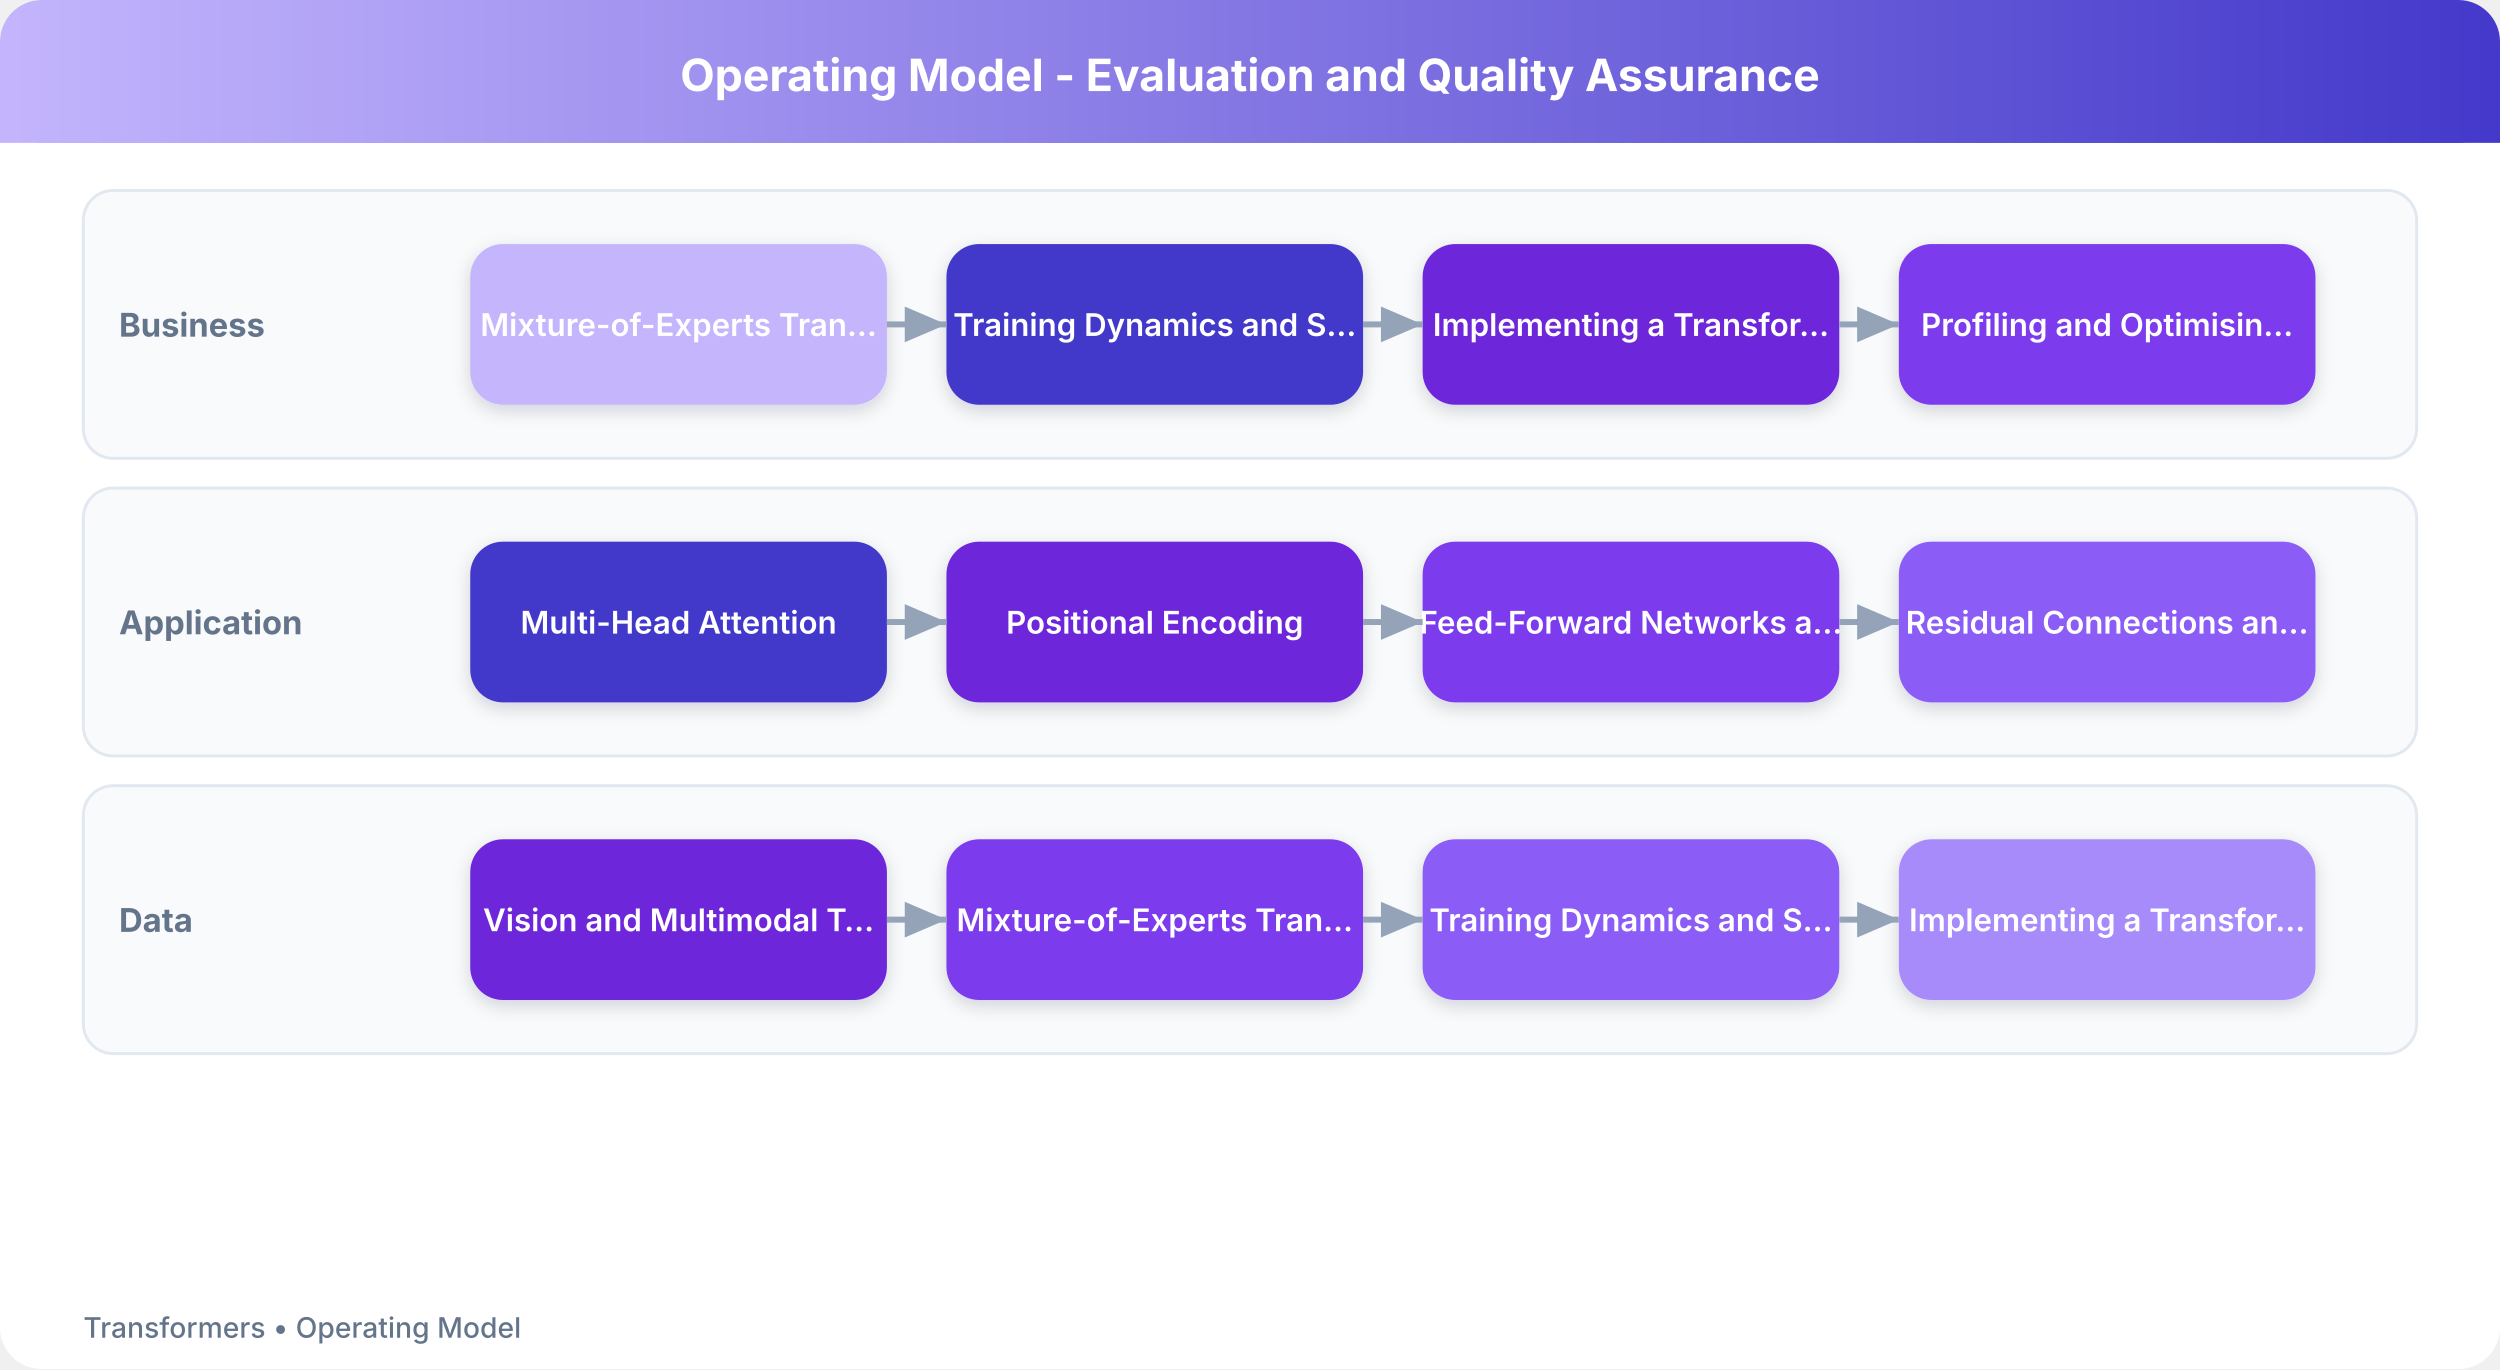
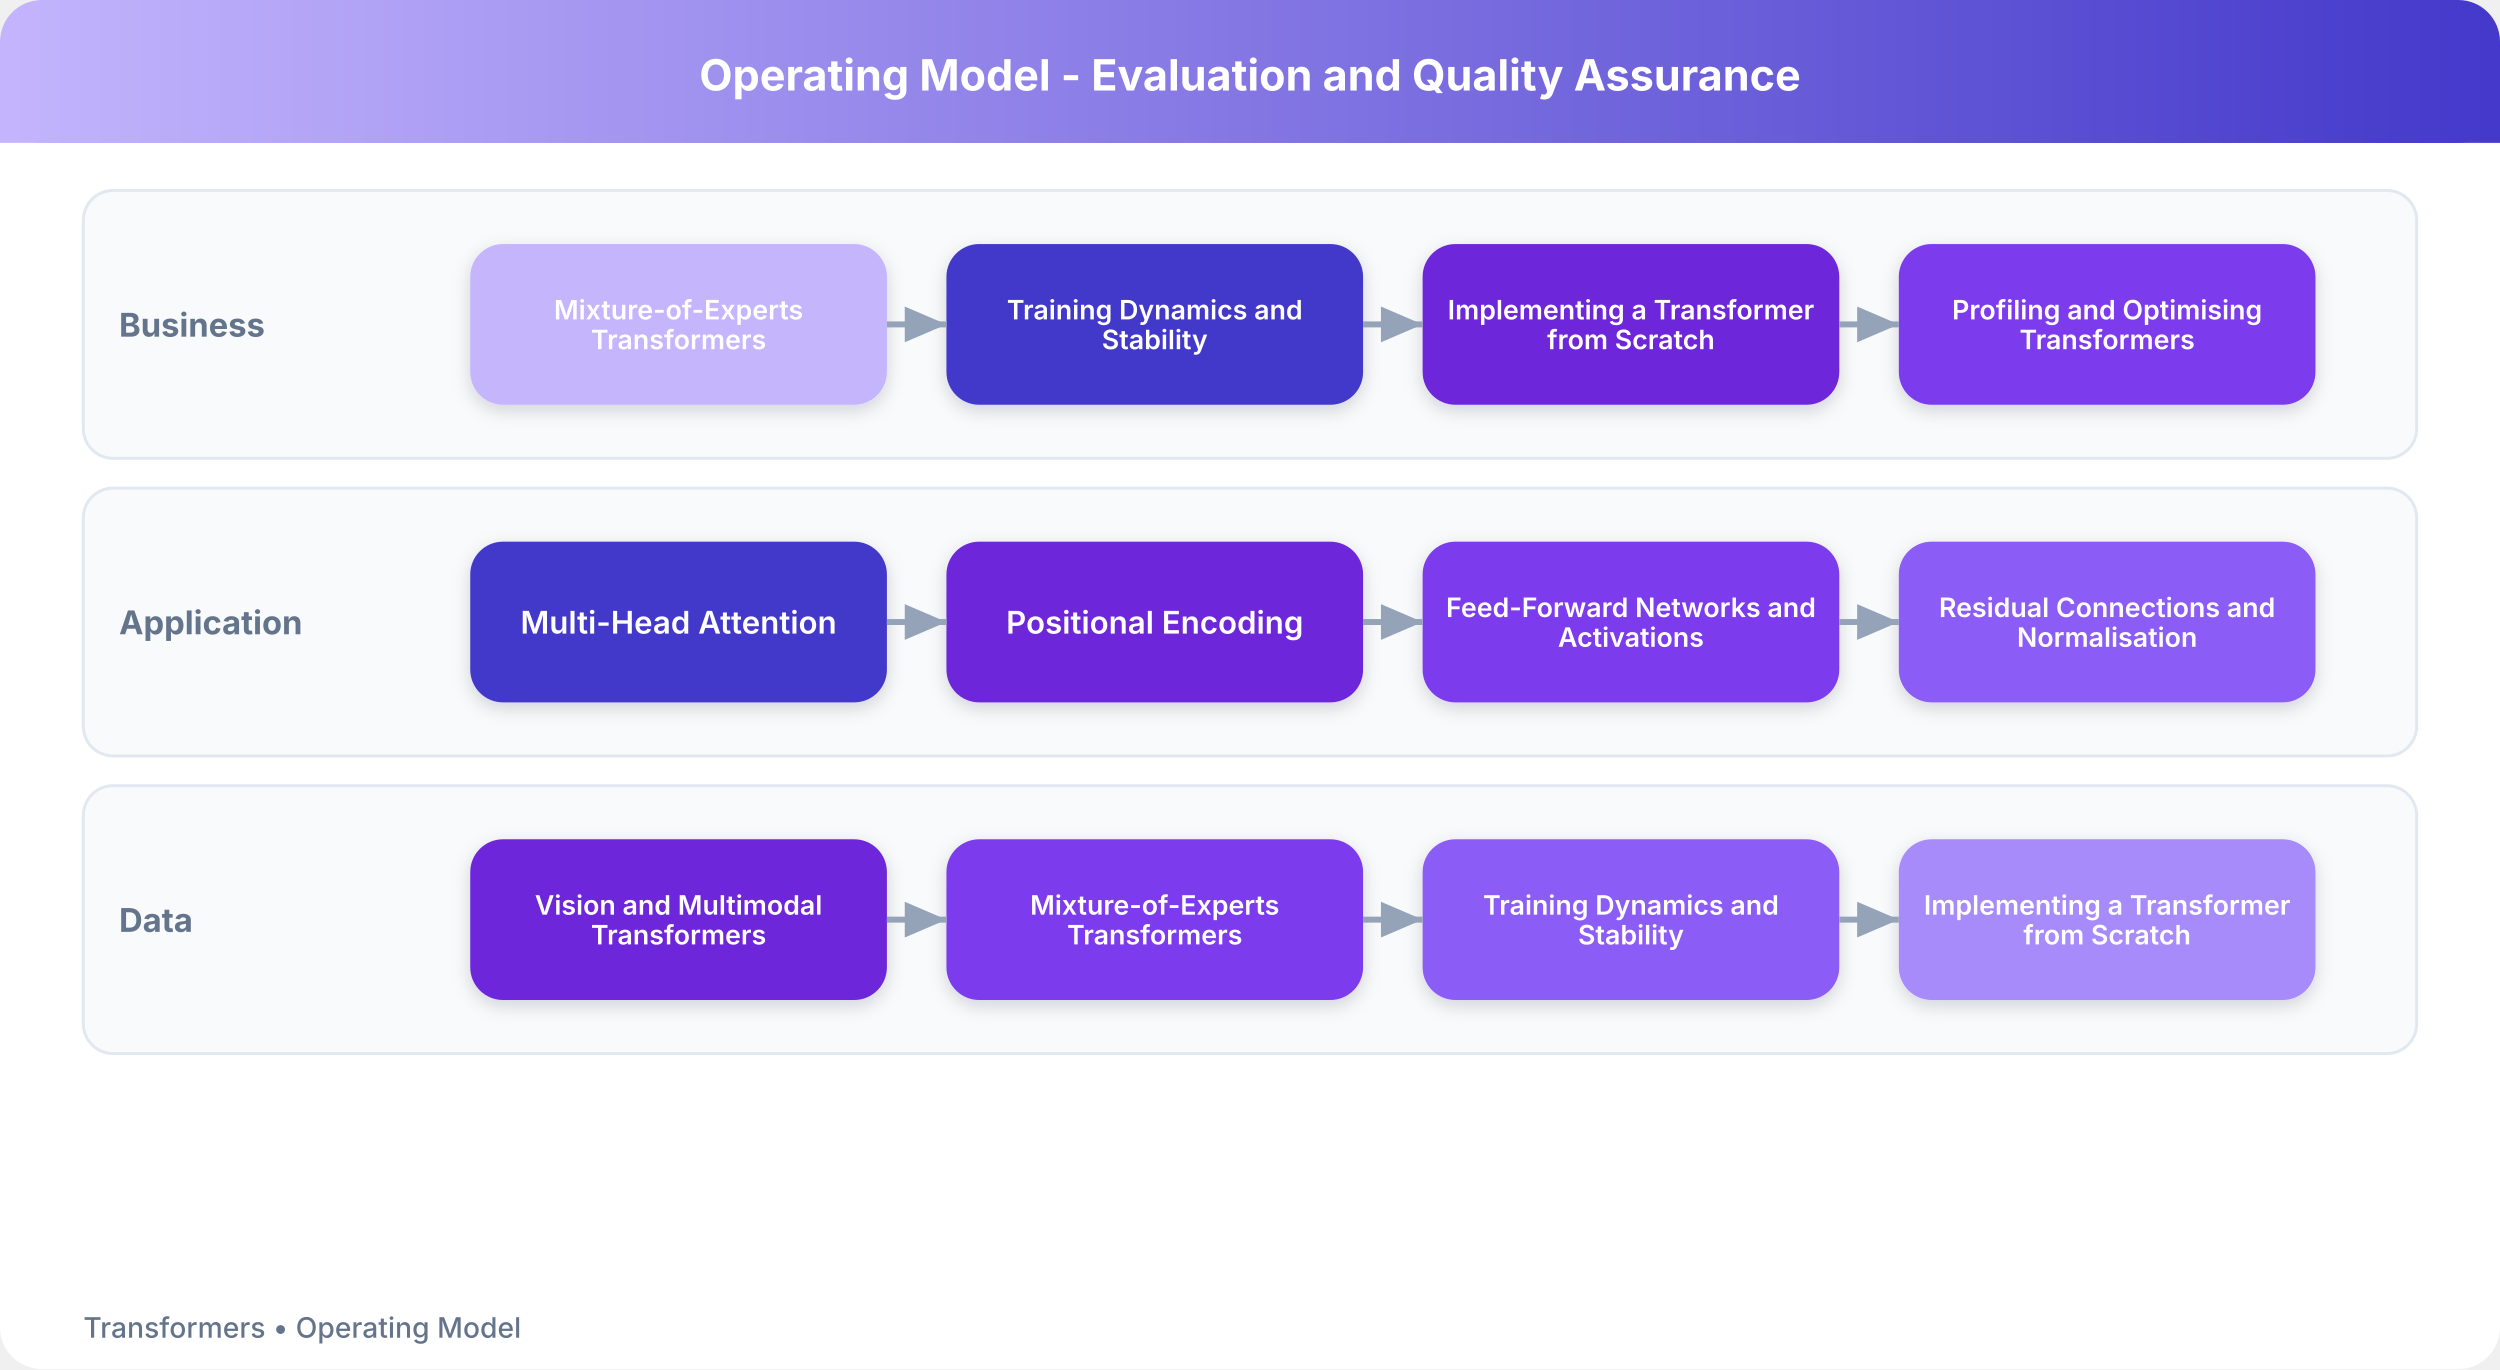
<svg xmlns="http://www.w3.org/2000/svg" width="840" height="460" data-tpl="swimlane" data-pal="0-5" viewBox="0 0 840 460" font-family="Inter, Segoe UI, Arial, sans-serif">
  <defs>
    <marker id="ar" markerWidth="9" markerHeight="9" refX="7" refY="3" orient="auto">
      <path d="M0,0 L7,3 L0,6 z" fill="#94a3b8" />
    </marker>
    <marker id="arw" markerWidth="9" markerHeight="9" refX="7" refY="3" orient="auto">
      <path d="M0,0 L7,3 L0,6 z" fill="#ffffff" />
    </marker>
    <filter id="sh" x="-20%" y="-20%" width="140%" height="140%">
      <feDropShadow dx="0" dy="2" stdDeviation="3" flood-color="#0f172a" flood-opacity="0.16" />
    </filter>
  </defs>
  <defs>
    <linearGradient id="bn52aece" x1="0" y1="0" x2="1" y2="0">
      <stop offset="0" stop-color="#c4b5fd" />
      <stop offset="1" stop-color="#4338ca" />
    </linearGradient>
  </defs>
  <rect width="840" height="460" rx="14" fill="#ffffff" />
  <rect x="0" y="0" width="840" height="48" rx="14" fill="url(#bn52aece)" />
  <rect x="0" y="32" width="840" height="16" fill="url(#bn52aece)" />
-   <text x="420" y="25" text-anchor="middle" font-size="15" font-weight="700" fill="#ffffff" dominant-baseline="middle">Operating Model - Evaluation and Quality Assurance</text>
+   <text x="420" y="25" text-anchor="middle" font-size="14.5" font-weight="700" fill="#ffffff" dominant-baseline="middle">Operating Model - Evaluation and Quality Assurance</text>
  <rect x="28" y="64" width="784" height="90" rx="10" fill="#f8fafc" stroke="#e2e8f0" stroke-width="1" />
  <text x="40" y="109" text-anchor="start" font-size="11" font-weight="700" fill="#64748b" dominant-baseline="middle">Business</text>
  <rect x="158" y="82" width="140" height="54" rx="11" fill="#c4b5fd" filter="url(#sh)" />
-   <text x="228" y="109" text-anchor="middle" font-size="10.5" font-weight="600" fill="#ffffff" dominant-baseline="middle">Mixture-of-Experts Tran…</text>
+   <text x="228" y="104" text-anchor="middle" font-size="9.0" font-weight="600" fill="#ffffff" dominant-baseline="middle">Mixture-of-Experts</text>
+   <text x="228" y="114" text-anchor="middle" font-size="9.0" font-weight="600" fill="#ffffff" dominant-baseline="middle">Transformers</text>
  <rect x="318" y="82" width="140" height="54" rx="11" fill="#4338ca" filter="url(#sh)" />
-   <text x="388" y="109" text-anchor="middle" font-size="10.5" font-weight="600" fill="#ffffff" dominant-baseline="middle">Training Dynamics and S…</text>
+   <text x="388" y="104" text-anchor="middle" font-size="9.0" font-weight="600" fill="#ffffff" dominant-baseline="middle">Training Dynamics and</text>
+   <text x="388" y="114" text-anchor="middle" font-size="9.0" font-weight="600" fill="#ffffff" dominant-baseline="middle">Stability</text>
  <line x1="298" y1="109" x2="318" y2="109" stroke="#94a3b8" stroke-width="2" marker-end="url(#ar)" />
  <rect x="478" y="82" width="140" height="54" rx="11" fill="#6d28d9" filter="url(#sh)" />
-   <text x="548" y="109" text-anchor="middle" font-size="10.5" font-weight="600" fill="#ffffff" dominant-baseline="middle">Implementing a Transfor…</text>
+   <text x="548" y="104" text-anchor="middle" font-size="9.0" font-weight="600" fill="#ffffff" dominant-baseline="middle">Implementing a Transformer</text>
+   <text x="548" y="114" text-anchor="middle" font-size="9.0" font-weight="600" fill="#ffffff" dominant-baseline="middle">from Scratch</text>
  <line x1="458" y1="109" x2="478" y2="109" stroke="#94a3b8" stroke-width="2" marker-end="url(#ar)" />
  <rect x="638" y="82" width="140" height="54" rx="11" fill="#7c3aed" filter="url(#sh)" />
-   <text x="708" y="109" text-anchor="middle" font-size="10.5" font-weight="600" fill="#ffffff" dominant-baseline="middle">Profiling and Optimisin…</text>
+   <text x="708" y="104" text-anchor="middle" font-size="9.0" font-weight="600" fill="#ffffff" dominant-baseline="middle">Profiling and Optimising</text>
+   <text x="708" y="114" text-anchor="middle" font-size="9.0" font-weight="600" fill="#ffffff" dominant-baseline="middle">Transformers</text>
  <line x1="618" y1="109" x2="638" y2="109" stroke="#94a3b8" stroke-width="2" marker-end="url(#ar)" />
  <rect x="28" y="164" width="784" height="90" rx="10" fill="#f8fafc" stroke="#e2e8f0" stroke-width="1" />
  <text x="40" y="209" text-anchor="start" font-size="11" font-weight="700" fill="#64748b" dominant-baseline="middle">Application</text>
  <rect x="158" y="182" width="140" height="54" rx="11" fill="#4338ca" filter="url(#sh)" />
  <text x="228" y="209" text-anchor="middle" font-size="10.5" font-weight="600" fill="#ffffff" dominant-baseline="middle">Multi-Head Attention</text>
  <rect x="318" y="182" width="140" height="54" rx="11" fill="#6d28d9" filter="url(#sh)" />
  <text x="388" y="209" text-anchor="middle" font-size="10.5" font-weight="600" fill="#ffffff" dominant-baseline="middle">Positional Encoding</text>
  <line x1="298" y1="209" x2="318" y2="209" stroke="#94a3b8" stroke-width="2" marker-end="url(#ar)" />
  <rect x="478" y="182" width="140" height="54" rx="11" fill="#7c3aed" filter="url(#sh)" />
-   <text x="548" y="209" text-anchor="middle" font-size="10.5" font-weight="600" fill="#ffffff" dominant-baseline="middle">Feed-Forward Networks a…</text>
+   <text x="548" y="204" text-anchor="middle" font-size="9.0" font-weight="600" fill="#ffffff" dominant-baseline="middle">Feed-Forward Networks and</text>
+   <text x="548" y="214" text-anchor="middle" font-size="9.0" font-weight="600" fill="#ffffff" dominant-baseline="middle">Activations</text>
  <line x1="458" y1="209" x2="478" y2="209" stroke="#94a3b8" stroke-width="2" marker-end="url(#ar)" />
  <rect x="638" y="182" width="140" height="54" rx="11" fill="#8b5cf6" filter="url(#sh)" />
-   <text x="708" y="209" text-anchor="middle" font-size="10.5" font-weight="600" fill="#ffffff" dominant-baseline="middle">Residual Connections an…</text>
+   <text x="708" y="204" text-anchor="middle" font-size="9.0" font-weight="600" fill="#ffffff" dominant-baseline="middle">Residual Connections and</text>
+   <text x="708" y="214" text-anchor="middle" font-size="9.0" font-weight="600" fill="#ffffff" dominant-baseline="middle">Normalisation</text>
  <line x1="618" y1="209" x2="638" y2="209" stroke="#94a3b8" stroke-width="2" marker-end="url(#ar)" />
  <rect x="28" y="264" width="784" height="90" rx="10" fill="#f8fafc" stroke="#e2e8f0" stroke-width="1" />
  <text x="40" y="309" text-anchor="start" font-size="11" font-weight="700" fill="#64748b" dominant-baseline="middle">Data</text>
  <rect x="158" y="282" width="140" height="54" rx="11" fill="#6d28d9" filter="url(#sh)" />
-   <text x="228" y="309" text-anchor="middle" font-size="10.5" font-weight="600" fill="#ffffff" dominant-baseline="middle">Vision and Multimodal T…</text>
+   <text x="228" y="304" text-anchor="middle" font-size="9.0" font-weight="600" fill="#ffffff" dominant-baseline="middle">Vision and Multimodal</text>
+   <text x="228" y="314" text-anchor="middle" font-size="9.0" font-weight="600" fill="#ffffff" dominant-baseline="middle">Transformers</text>
  <rect x="318" y="282" width="140" height="54" rx="11" fill="#7c3aed" filter="url(#sh)" />
-   <text x="388" y="309" text-anchor="middle" font-size="10.5" font-weight="600" fill="#ffffff" dominant-baseline="middle">Mixture-of-Experts Tran…</text>
+   <text x="388" y="304" text-anchor="middle" font-size="9.0" font-weight="600" fill="#ffffff" dominant-baseline="middle">Mixture-of-Experts</text>
+   <text x="388" y="314" text-anchor="middle" font-size="9.0" font-weight="600" fill="#ffffff" dominant-baseline="middle">Transformers</text>
  <line x1="298" y1="309" x2="318" y2="309" stroke="#94a3b8" stroke-width="2" marker-end="url(#ar)" />
  <rect x="478" y="282" width="140" height="54" rx="11" fill="#8b5cf6" filter="url(#sh)" />
-   <text x="548" y="309" text-anchor="middle" font-size="10.5" font-weight="600" fill="#ffffff" dominant-baseline="middle">Training Dynamics and S…</text>
+   <text x="548" y="304" text-anchor="middle" font-size="9.0" font-weight="600" fill="#ffffff" dominant-baseline="middle">Training Dynamics and</text>
+   <text x="548" y="314" text-anchor="middle" font-size="9.0" font-weight="600" fill="#ffffff" dominant-baseline="middle">Stability</text>
  <line x1="458" y1="309" x2="478" y2="309" stroke="#94a3b8" stroke-width="2" marker-end="url(#ar)" />
  <rect x="638" y="282" width="140" height="54" rx="11" fill="#a78bfa" filter="url(#sh)" />
-   <text x="708" y="309" text-anchor="middle" font-size="10.5" font-weight="600" fill="#ffffff" dominant-baseline="middle">Implementing a Transfor…</text>
+   <text x="708" y="304" text-anchor="middle" font-size="9.0" font-weight="600" fill="#ffffff" dominant-baseline="middle">Implementing a Transformer</text>
+   <text x="708" y="314" text-anchor="middle" font-size="9.0" font-weight="600" fill="#ffffff" dominant-baseline="middle">from Scratch</text>
  <line x1="618" y1="309" x2="638" y2="309" stroke="#94a3b8" stroke-width="2" marker-end="url(#ar)" />
  <text x="28" y="446" text-anchor="start" font-size="9.5" font-weight="500" fill="#64748b" dominant-baseline="middle">Transformers  •  Operating Model</text>
</svg>
